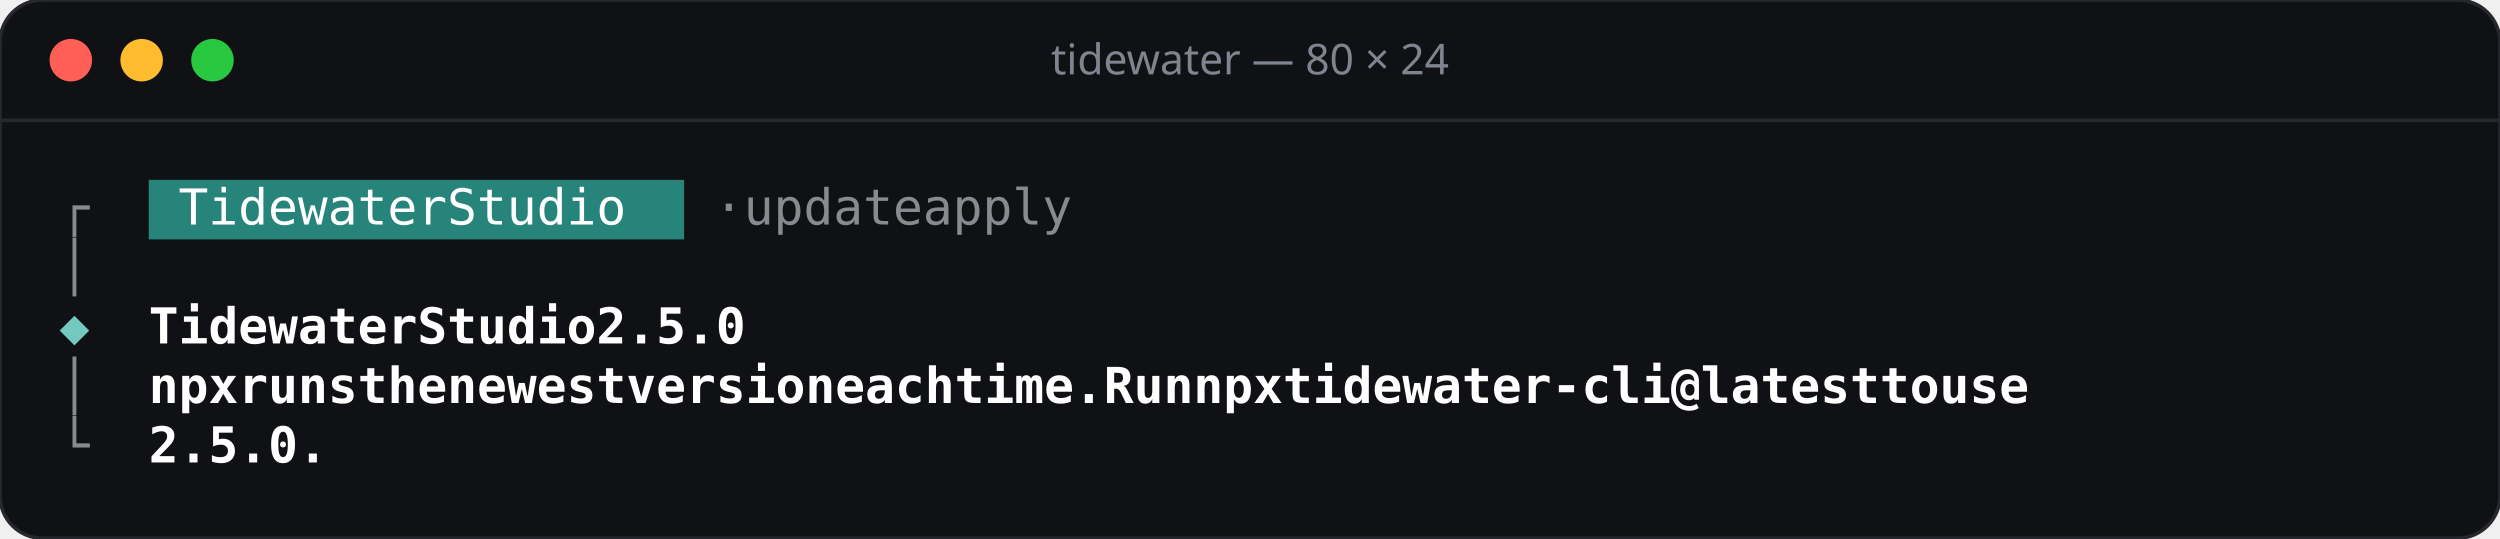
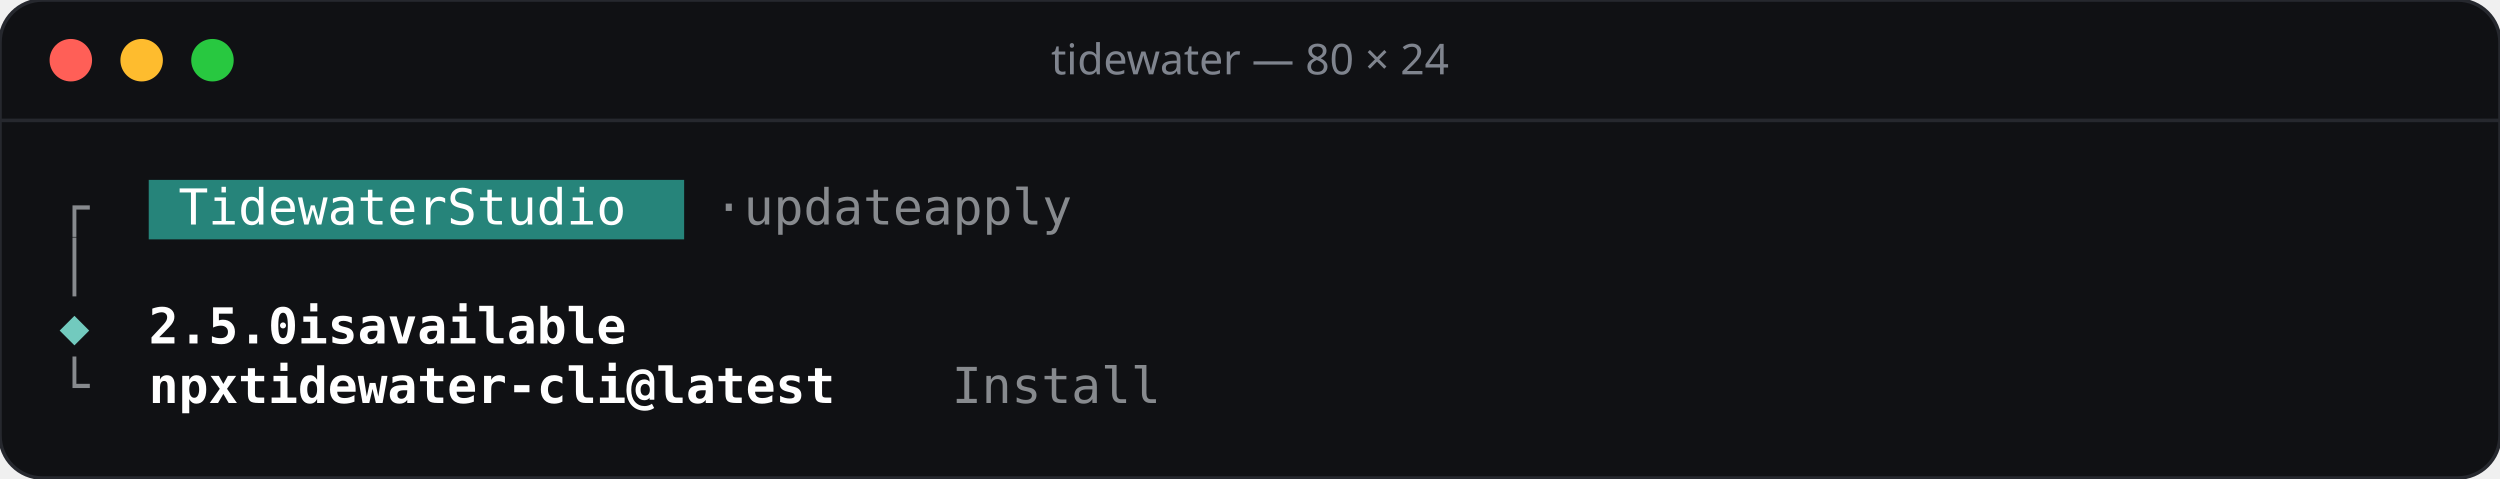
- <svg xmlns="http://www.w3.org/2000/svg" width="706" height="152" viewBox="0 0 706 152">
-   <rect width="706" height="152" rx="12" fill="#101114" stroke="#26282e" />
+ <svg xmlns="http://www.w3.org/2000/svg" width="706" height="135" viewBox="0 0 706 135">
+   <rect width="706" height="135" rx="12" fill="#101114" stroke="#26282e" />
  <line x1="0" y1="34" x2="706" y2="34" stroke="#26282e" />
  <circle cx="20" cy="17" r="6" fill="#ff5f57" />
  <circle cx="40" cy="17" r="6" fill="#febc2e" />
  <circle cx="60" cy="17" r="6" fill="#28c840" />
  <text x="353" y="21" text-anchor="middle" font-family="Rubik, system-ui, sans-serif" font-size="12" font-weight="500" fill="#7f848e">tidewater — 80 × 24</text>
  <g font-family="'JetBrains Mono', ui-monospace, monospace" font-size="14">
    <rect x="42.0" y="50.8" width="151.2" height="16.8" fill="#26847a" />
    <text x="16.8" y="63.4" fill="#878a8e">┌</text>
    <text x="50.4 58.8 67.2 75.6 84.0 92.4 100.8 109.2 117.6 134.4 142.8 151.2 159.6 168.0 176.4" y="63.4" fill="#ffffff">TidewaterStudio</text>
    <text x="201.6 218.4 226.8 235.2 243.6 252.0 260.4 277.2 285.6 294.0 302.4 310.8" y="63.4" fill="#878a8e">·updateapply</text>
    <text x="16.8" y="80.2" fill="#878a8e">│</text>
    <text x="16.8" y="97.0" fill="#72cabe">◆</text>
-     <text x="42.0 50.4 58.8 67.2 75.6 84.0 92.4 100.8 109.2 126.0 134.4 142.8 151.2 159.6 168.0 184.8 193.2 201.6 210.0 218.4" y="97.0" fill="#ffffff" font-weight="600">TidewaterStudio2.5.0</text>
-     <text x="16.8" y="113.8" fill="#878a8e">│</text>
-     <text x="42.0 50.4 58.8 75.6 84.0 92.4 100.8 117.6 126.0 134.4 151.2 159.6 168.0 176.4 184.8 193.2 210.0 218.4 226.8 235.2 243.6 252.0 260.4 277.2 285.6 294.0 302.4 319.2 327.6 336.0 344.4 352.8 369.6 378.0 386.4 403.2 411.6 420.0 436.8 445.2 453.6 462.0 470.4 478.8 487.2 495.6 504.0 512.4 520.8 529.2 537.6 546.0 554.4 562.8 571.2 579.6 588.0 596.4 613.2 621.6 638.4 646.8 655.2" y="113.8" fill="#ffffff" font-weight="600">npxrunsthenewestversioneachtime.Runnpxtidewater-cli@latesttouse</text>
-     <text x="16.8" y="130.6" fill="#878a8e">└</text>
-     <text x="42.0 50.4 58.8 67.2 75.6 84.0" y="130.6" fill="#ffffff" font-weight="600">2.5.0.</text>
+     <text x="42.0 50.4 58.8 67.2 75.6 92.4 100.8 117.6 126.0 134.4 142.8 151.2 159.6 168.0 176.4 184.8" y="97.0" fill="#ffffff" font-weight="600">2.5.0isavailable</text>
+     <text x="16.8" y="113.8" fill="#878a8e">└</text>
+     <text x="42.0 50.4 58.8 75.6 84.0 92.4 100.8 109.2 117.6 126.0 134.4 142.8 151.2 159.6 168.0 176.4 184.8 193.2 201.6 210.0 218.4 226.8 235.2" y="113.8" fill="#ffffff" font-weight="600">npxtidewater-cli@latest</text>
+     <text x="268.8 277.2 285.6 294.0 302.4 310.8 319.2" y="113.8" fill="#878a8e">Install</text>
  </g>
</svg>
